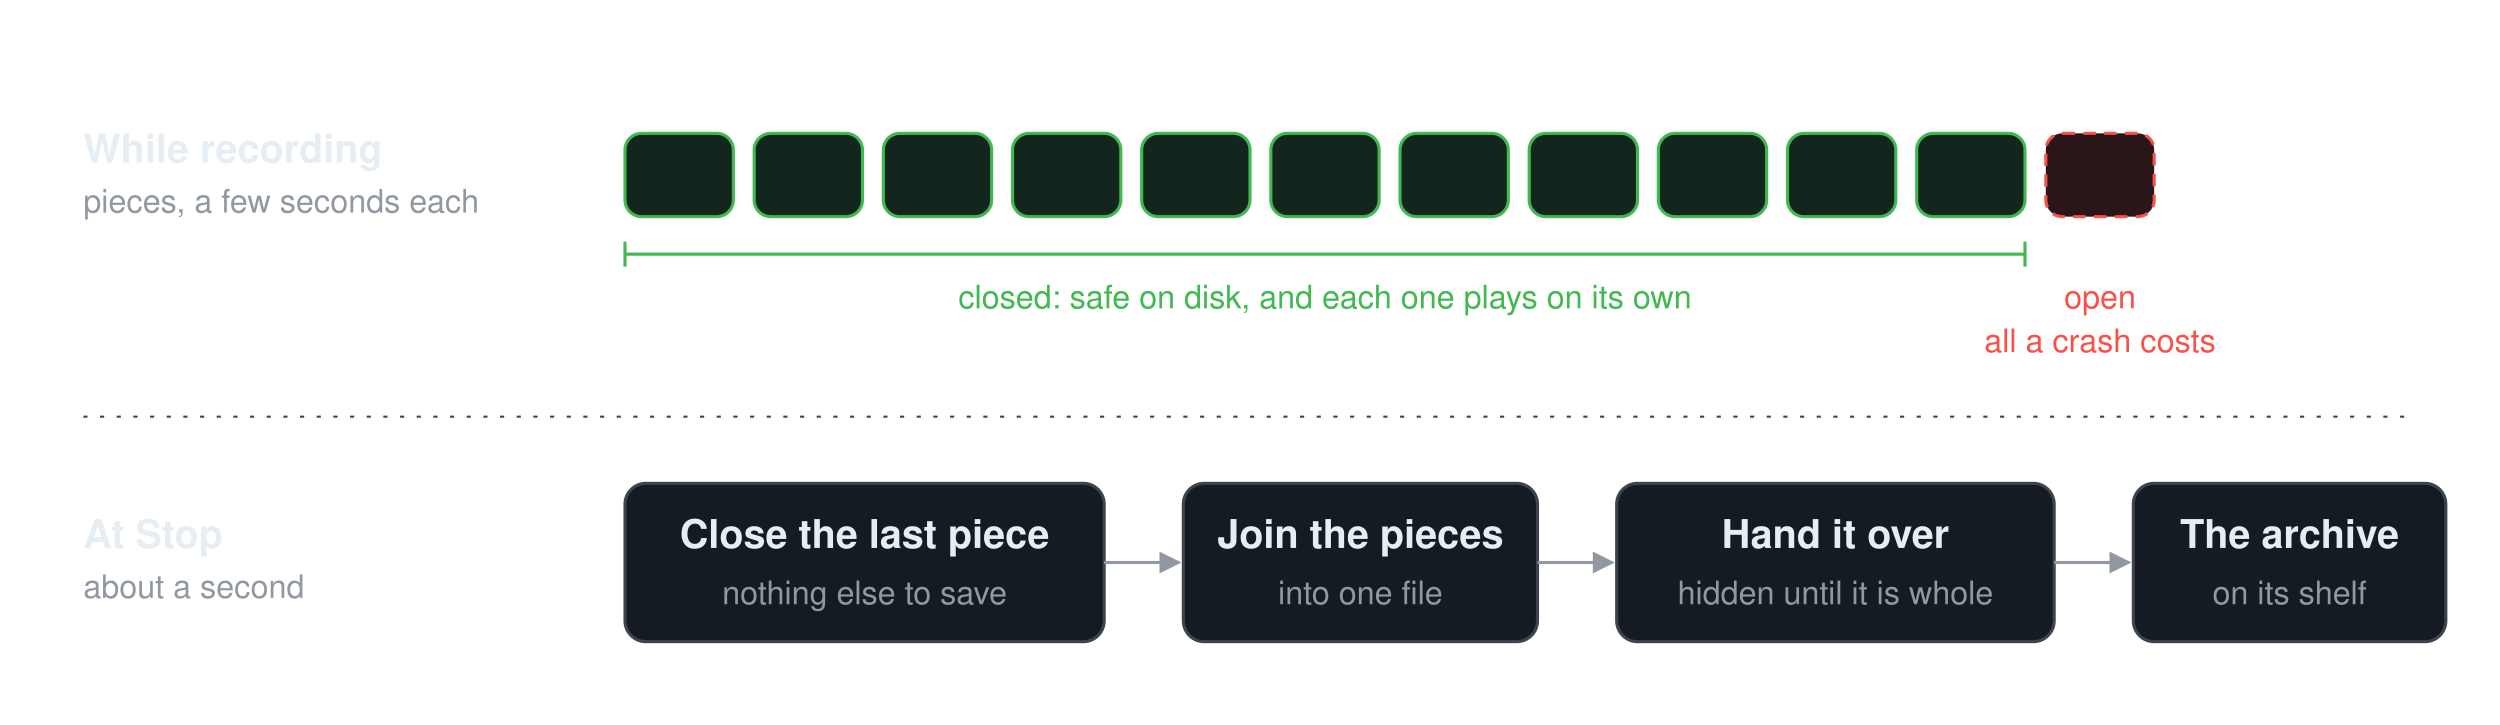
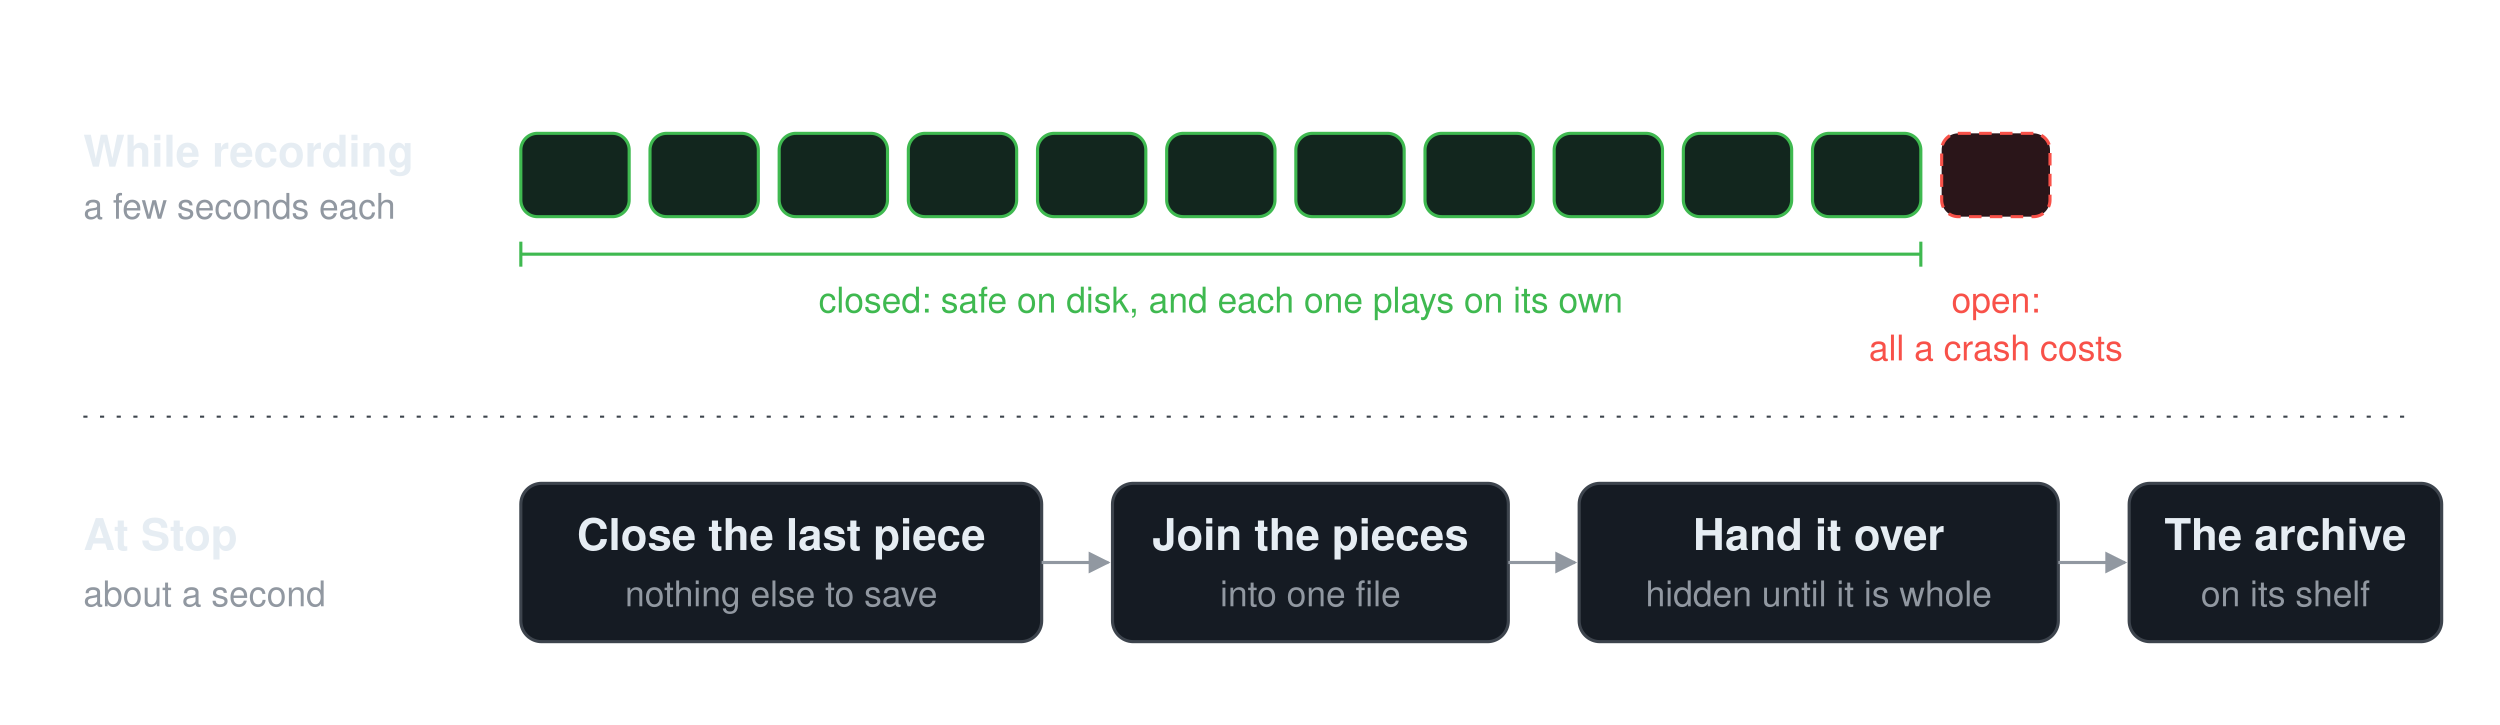
<svg xmlns="http://www.w3.org/2000/svg" viewBox="0 0 1200 348" role="img" aria-label="While recording, picture and sound go to disk in short pieces that each play on their own, so a crash costs only the open piece. At Stop the last piece is closed, the pieces are joined, and the finished file is handed over whole.">
  <style>
    .piece { animation: land 6s ease-in-out infinite; }
    .open { animation: write 1.2s ease-in-out infinite; }
    @keyframes land { 0%, 9%, 100% { opacity: 1; } 4% { opacity: .35; } }
    @keyframes write { 0%, 100% { opacity: .55; } 50% { opacity: 1; } }
    @media (prefers-reduced-motion: reduce) { .piece, .open { animation: none; } }
  </style>
  <defs>
    <marker id="tip" viewBox="0 0 10 10" refX="9" refY="5" markerWidth="7" markerHeight="7" orient="auto-start-reverse">
      <path d="M0 0L10 5L0 10z" fill="#9198a1" />
    </marker>
  </defs>
  <g font-family="-apple-system, BlinkMacSystemFont, 'Segoe UI', Helvetica, Arial, sans-serif">
-     <text x="40" y="78" font-size="19" font-weight="600" fill="#e6edf3">While recording</text>
-     <text x="40" y="102" font-size="15.5" fill="#9198a1">pieces, a few seconds each</text>
-     <rect class="piece" x="300" y="64" width="52" height="40" rx="8" fill="#12261e" stroke="#3fb950" stroke-width="1.5" style="animation-delay:0.00s" />
-     <rect class="piece" x="362" y="64" width="52" height="40" rx="8" fill="#12261e" stroke="#3fb950" stroke-width="1.5" style="animation-delay:0.35s" />
-     <rect class="piece" x="424" y="64" width="52" height="40" rx="8" fill="#12261e" stroke="#3fb950" stroke-width="1.5" style="animation-delay:0.70s" />
-     <rect class="piece" x="486" y="64" width="52" height="40" rx="8" fill="#12261e" stroke="#3fb950" stroke-width="1.5" style="animation-delay:1.05s" />
-     <rect class="piece" x="548" y="64" width="52" height="40" rx="8" fill="#12261e" stroke="#3fb950" stroke-width="1.5" style="animation-delay:1.40s" />
-     <rect class="piece" x="610" y="64" width="52" height="40" rx="8" fill="#12261e" stroke="#3fb950" stroke-width="1.5" style="animation-delay:1.75s" />
-     <rect class="piece" x="672" y="64" width="52" height="40" rx="8" fill="#12261e" stroke="#3fb950" stroke-width="1.5" style="animation-delay:2.10s" />
-     <rect class="piece" x="734" y="64" width="52" height="40" rx="8" fill="#12261e" stroke="#3fb950" stroke-width="1.5" style="animation-delay:2.45s" />
-     <rect class="piece" x="796" y="64" width="52" height="40" rx="8" fill="#12261e" stroke="#3fb950" stroke-width="1.5" style="animation-delay:2.80s" />
-     <rect class="piece" x="858" y="64" width="52" height="40" rx="8" fill="#12261e" stroke="#3fb950" stroke-width="1.5" style="animation-delay:3.15s" />
-     <rect class="piece" x="920" y="64" width="52" height="40" rx="8" fill="#12261e" stroke="#3fb950" stroke-width="1.5" style="animation-delay:3.50s" />
-     <rect class="open" x="982" y="64" width="52" height="40" rx="8" fill="#2a1519" stroke="#f85149" stroke-width="1.5" stroke-dasharray="6 4" />
-     <path d="M300 122H972" stroke="#3fb950" stroke-width="1.5" />
-     <path d="M300 116V128M972 116V128" stroke="#3fb950" stroke-width="1.5" />
-     <text x="636" y="148" text-anchor="middle" font-size="15.5" fill="#3fb950">closed: safe on disk, and each one plays on its own</text>
-     <text x="1008" y="148" text-anchor="middle" font-size="15.5" fill="#f85149">open</text>
-     <text x="1008" y="169" text-anchor="middle" font-size="15.5" fill="#f85149">all a crash costs</text>
+     <text x="40" y="80" font-size="21" font-weight="600" fill="#e6edf3">While recording</text>
+     <text x="40" y="105" font-size="17" fill="#9198a1">a few seconds each</text>
+     <rect class="piece" x="250" y="64" width="52" height="40" rx="8" fill="#12261e" stroke="#3fb950" stroke-width="1.5" style="animation-delay:0.00s" />
+     <rect class="piece" x="312" y="64" width="52" height="40" rx="8" fill="#12261e" stroke="#3fb950" stroke-width="1.5" style="animation-delay:0.35s" />
+     <rect class="piece" x="374" y="64" width="52" height="40" rx="8" fill="#12261e" stroke="#3fb950" stroke-width="1.5" style="animation-delay:0.70s" />
+     <rect class="piece" x="436" y="64" width="52" height="40" rx="8" fill="#12261e" stroke="#3fb950" stroke-width="1.5" style="animation-delay:1.05s" />
+     <rect class="piece" x="498" y="64" width="52" height="40" rx="8" fill="#12261e" stroke="#3fb950" stroke-width="1.5" style="animation-delay:1.40s" />
+     <rect class="piece" x="560" y="64" width="52" height="40" rx="8" fill="#12261e" stroke="#3fb950" stroke-width="1.5" style="animation-delay:1.75s" />
+     <rect class="piece" x="622" y="64" width="52" height="40" rx="8" fill="#12261e" stroke="#3fb950" stroke-width="1.5" style="animation-delay:2.10s" />
+     <rect class="piece" x="684" y="64" width="52" height="40" rx="8" fill="#12261e" stroke="#3fb950" stroke-width="1.5" style="animation-delay:2.45s" />
+     <rect class="piece" x="746" y="64" width="52" height="40" rx="8" fill="#12261e" stroke="#3fb950" stroke-width="1.5" style="animation-delay:2.80s" />
+     <rect class="piece" x="808" y="64" width="52" height="40" rx="8" fill="#12261e" stroke="#3fb950" stroke-width="1.5" style="animation-delay:3.15s" />
+     <rect class="piece" x="870" y="64" width="52" height="40" rx="8" fill="#12261e" stroke="#3fb950" stroke-width="1.5" style="animation-delay:3.50s" />
+     <rect class="open" x="932" y="64" width="52" height="40" rx="8" fill="#2a1519" stroke="#f85149" stroke-width="1.5" stroke-dasharray="6 4" />
+     <path d="M250 122H922" stroke="#3fb950" stroke-width="1.5" />
+     <path d="M250 116V128M922 116V128" stroke="#3fb950" stroke-width="1.5" />
+     <text x="586" y="150" text-anchor="middle" font-size="17" fill="#3fb950">closed: safe on disk, and each one plays on its own</text>
+     <text x="958" y="150" text-anchor="middle" font-size="17" fill="#f85149">open:</text>
+     <text x="958" y="173" text-anchor="middle" font-size="17" fill="#f85149">all a crash costs</text>
    <path d="M40 200H1160" stroke="#3d444d" stroke-width="1" stroke-dasharray="2 6" />
-     <text x="40" y="263" font-size="19" font-weight="600" fill="#e6edf3">At Stop</text>
-     <text x="40" y="287" font-size="15.5" fill="#9198a1">about a second</text>
-     <rect x="300" y="232" width="230" height="76" rx="10" fill="#151b23" stroke="#3d444d" stroke-width="1.5" />
-     <text x="415.0" y="263" text-anchor="middle" font-size="19" font-weight="600" fill="#e6edf3">Close the last piece</text>
-     <text x="415.0" y="290" text-anchor="middle" font-size="15.5" fill="#9198a1">nothing else to save</text>
-     <path d="M530 270H566" stroke="#9198a1" stroke-width="1.5" marker-end="url(#tip)" />
-     <rect x="568" y="232" width="170" height="76" rx="10" fill="#151b23" stroke="#3d444d" stroke-width="1.5" />
-     <text x="653.0" y="263" text-anchor="middle" font-size="19" font-weight="600" fill="#e6edf3">Join the pieces</text>
-     <text x="653.0" y="290" text-anchor="middle" font-size="15.5" fill="#9198a1">into one file</text>
-     <path d="M738 270H774" stroke="#9198a1" stroke-width="1.5" marker-end="url(#tip)" />
-     <rect x="776" y="232" width="210" height="76" rx="10" fill="#151b23" stroke="#3d444d" stroke-width="1.5" />
-     <text x="881.0" y="263" text-anchor="middle" font-size="19" font-weight="600" fill="#e6edf3">Hand it over</text>
-     <text x="881.0" y="290" text-anchor="middle" font-size="15.5" fill="#9198a1">hidden until it is whole</text>
-     <path d="M986 270H1022" stroke="#9198a1" stroke-width="1.5" marker-end="url(#tip)" />
-     <rect x="1024" y="232" width="150" height="76" rx="10" fill="#151b23" stroke="#3d444d" stroke-width="1.5" />
-     <text x="1099.0" y="263" text-anchor="middle" font-size="19" font-weight="600" fill="#e6edf3">The archive</text>
-     <text x="1099.0" y="290" text-anchor="middle" font-size="15.5" fill="#9198a1">on its shelf</text>
+     <text x="40" y="264" font-size="21" font-weight="600" fill="#e6edf3">At Stop</text>
+     <text x="40" y="291" font-size="17" fill="#9198a1">about a second</text>
+     <rect x="250" y="232" width="250" height="76" rx="10" fill="#151b23" stroke="#3d444d" stroke-width="1.5" />
+     <text x="375.0" y="264" text-anchor="middle" font-size="21" font-weight="600" fill="#e6edf3">Close the last piece</text>
+     <text x="375.0" y="291" text-anchor="middle" font-size="17" fill="#9198a1">nothing else to save</text>
+     <path d="M500 270H532" stroke="#9198a1" stroke-width="1.5" marker-end="url(#tip)" />
+     <rect x="534" y="232" width="190" height="76" rx="10" fill="#151b23" stroke="#3d444d" stroke-width="1.5" />
+     <text x="629.0" y="264" text-anchor="middle" font-size="21" font-weight="600" fill="#e6edf3">Join the pieces</text>
+     <text x="629.0" y="291" text-anchor="middle" font-size="17" fill="#9198a1">into one file</text>
+     <path d="M724 270H756" stroke="#9198a1" stroke-width="1.5" marker-end="url(#tip)" />
+     <rect x="758" y="232" width="230" height="76" rx="10" fill="#151b23" stroke="#3d444d" stroke-width="1.5" />
+     <text x="873.0" y="264" text-anchor="middle" font-size="21" font-weight="600" fill="#e6edf3">Hand it over</text>
+     <text x="873.0" y="291" text-anchor="middle" font-size="17" fill="#9198a1">hidden until it is whole</text>
+     <path d="M988 270H1020" stroke="#9198a1" stroke-width="1.5" marker-end="url(#tip)" />
+     <rect x="1022" y="232" width="150" height="76" rx="10" fill="#151b23" stroke="#3d444d" stroke-width="1.5" />
+     <text x="1097.0" y="264" text-anchor="middle" font-size="21" font-weight="600" fill="#e6edf3">The archive</text>
+     <text x="1097.0" y="291" text-anchor="middle" font-size="17" fill="#9198a1">on its shelf</text>
  </g>
</svg>
